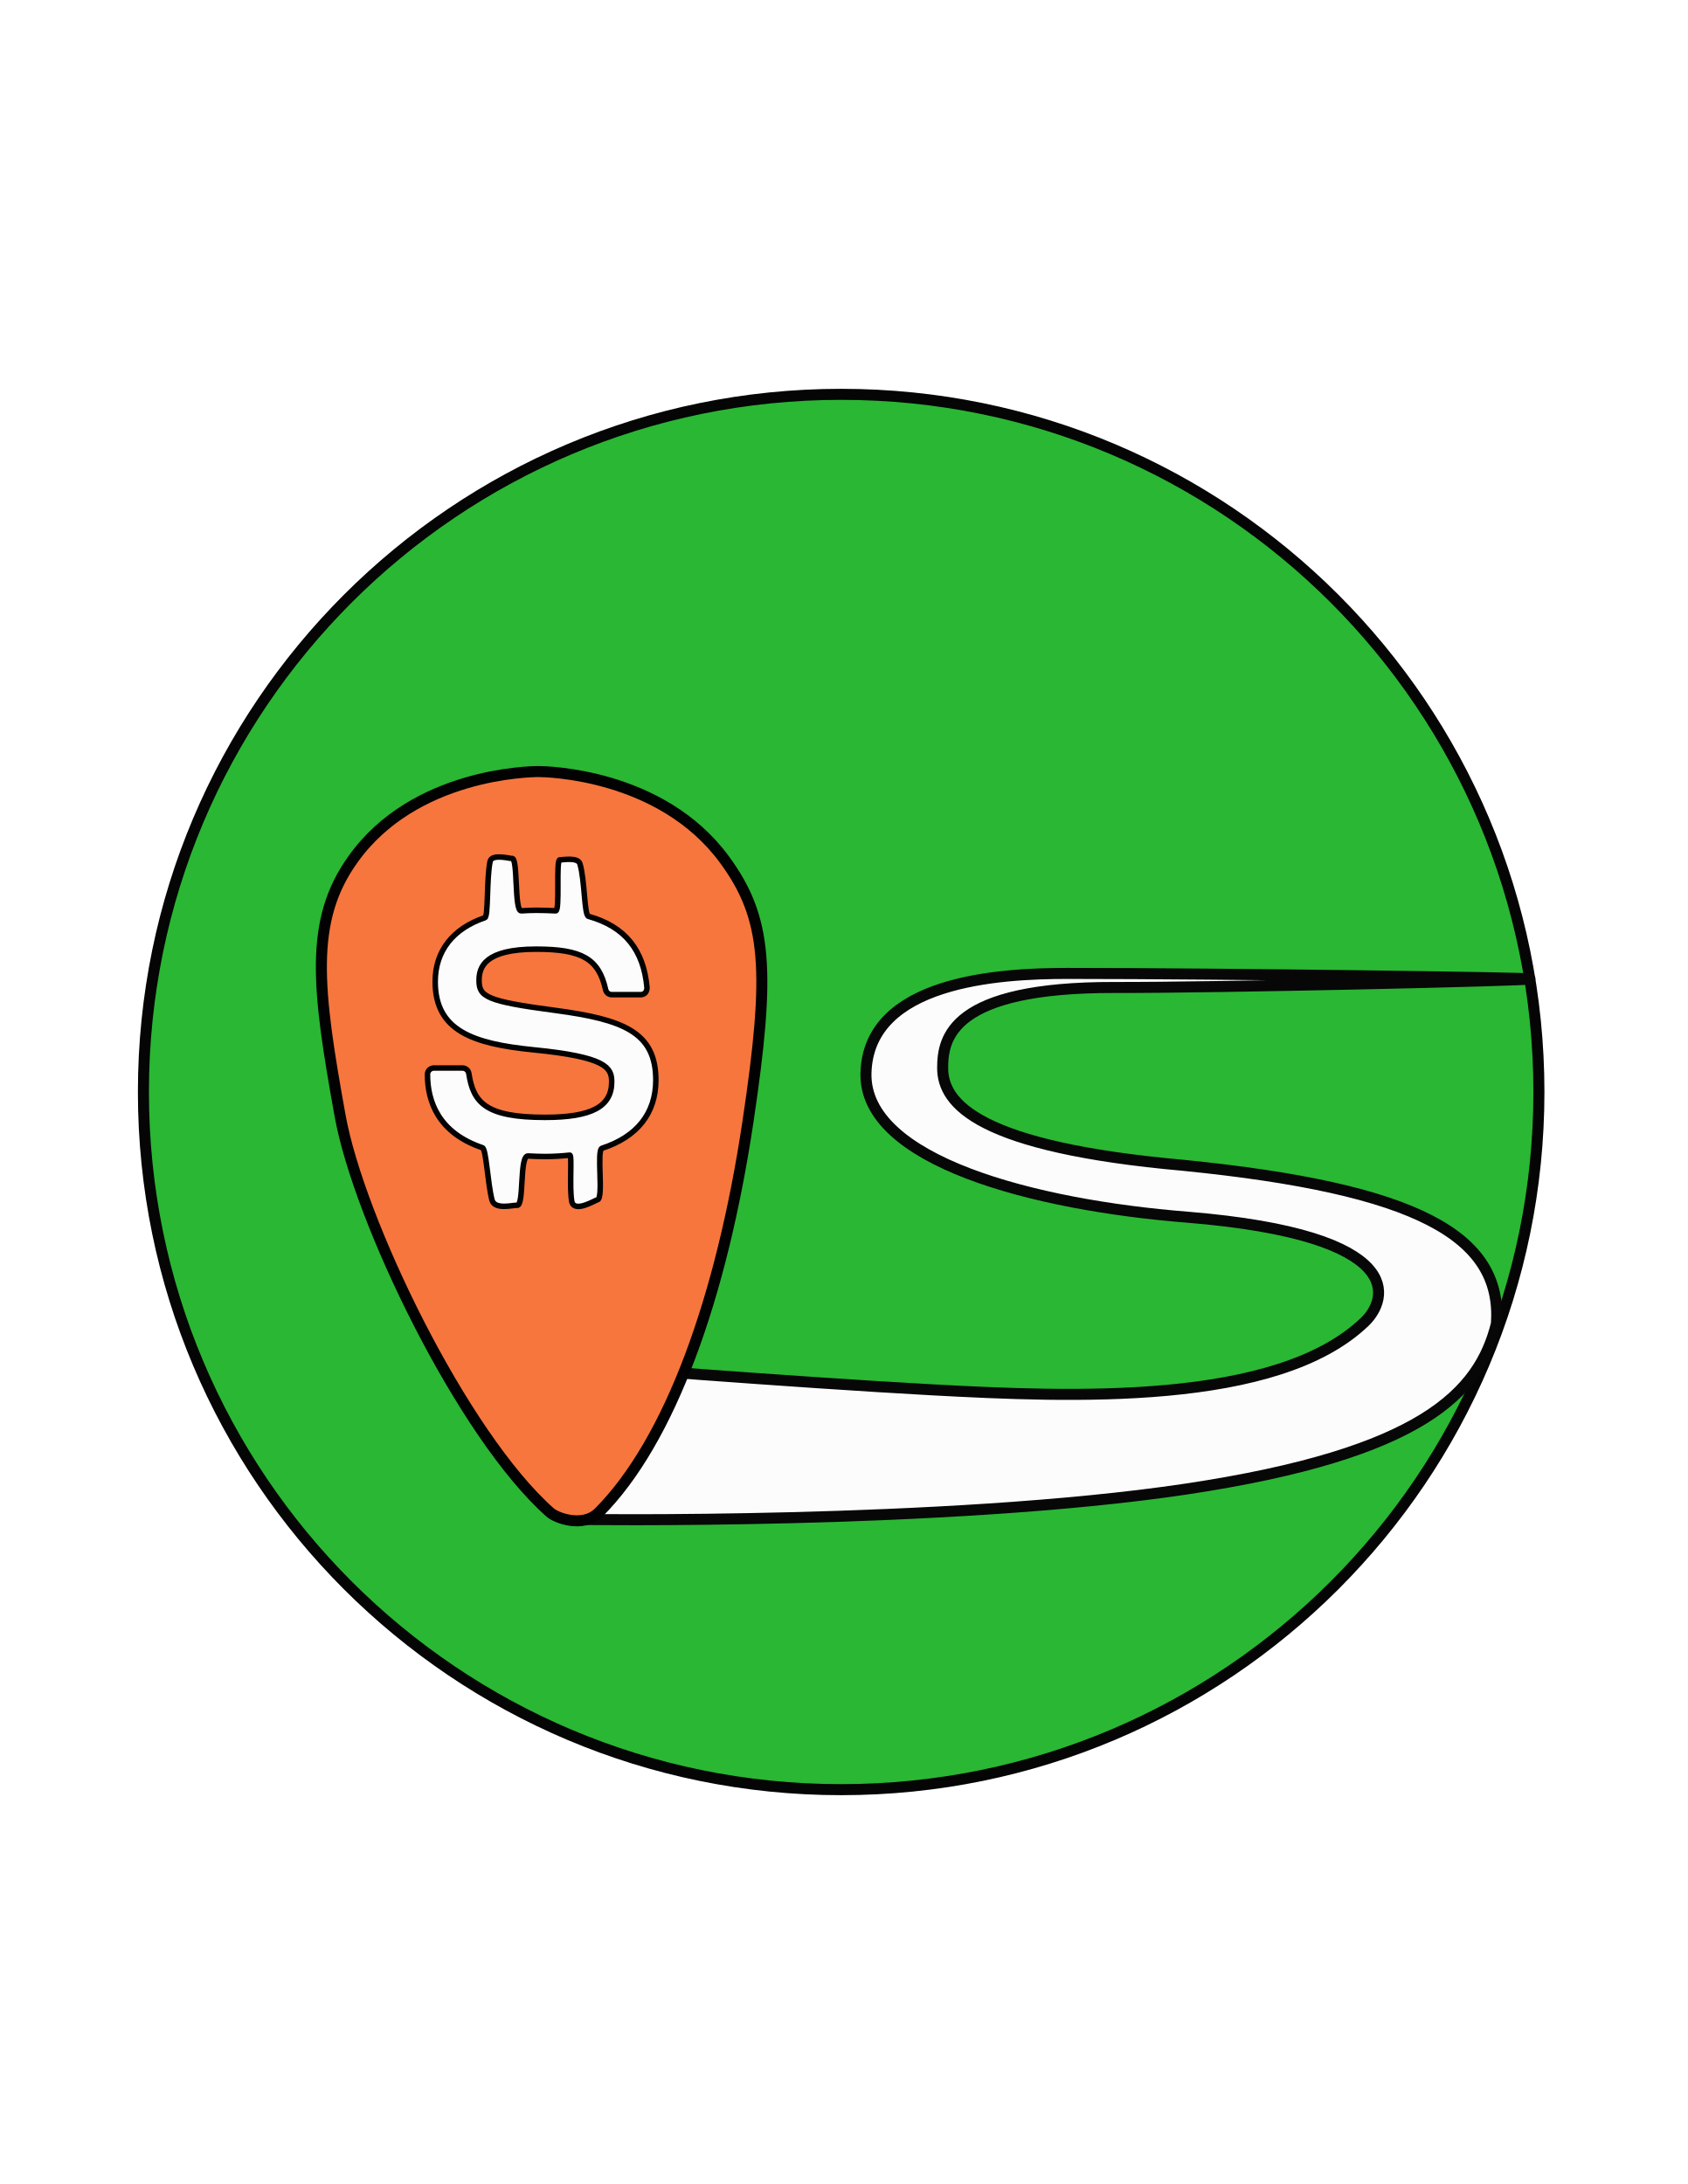
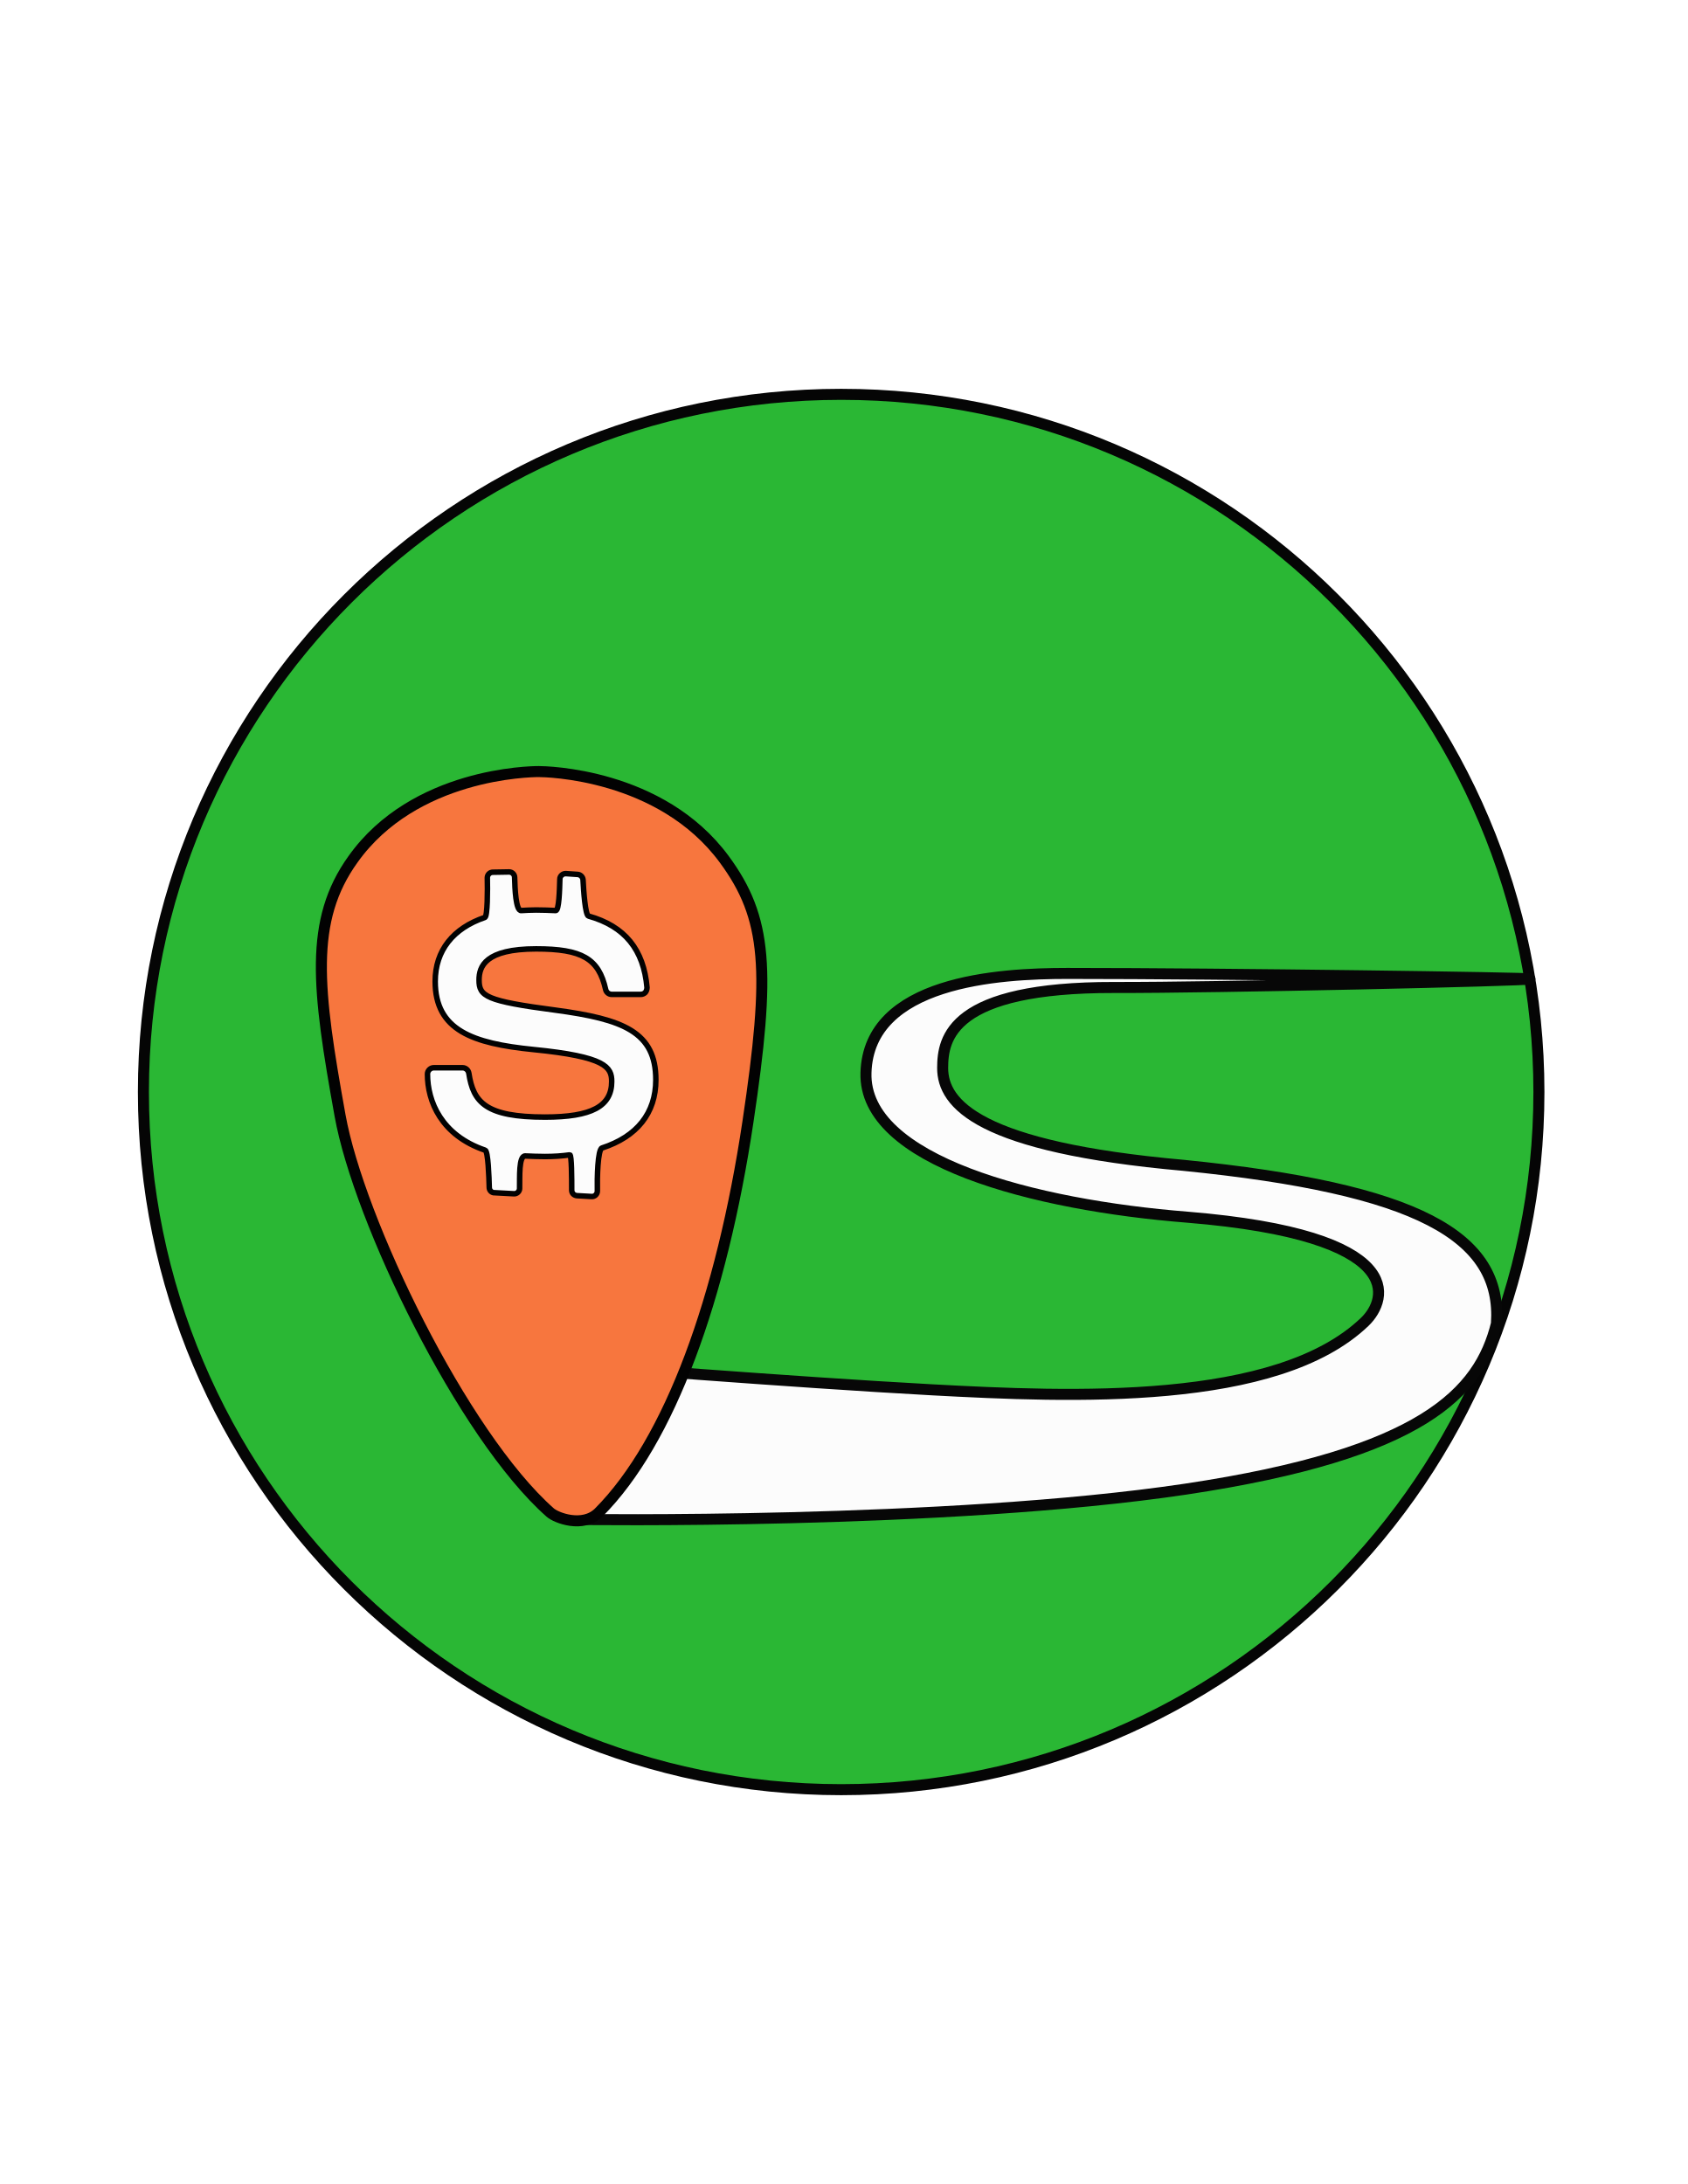
<svg xmlns="http://www.w3.org/2000/svg" version="1.1" id="Layer_1" x="0px" y="0px" viewBox="0 0 612 792" enable-background="new 0 0 612 792" xml:space="preserve">
  <circle fill="#2AB734" stroke="#050505" stroke-width="4" stroke-miterlimit="10" cx="305" cy="396" r="253" />
  <path fill="#FCFCFC" stroke="#070707" stroke-width="4" stroke-miterlimit="10" d="M430,540c-87,13-221,11-221,11v-56  c0,0,77.7,6.2,129,9c50.2,2.7,125,6,156.9-24.7c8.3-8,16.1-31.3-64.3-37.9C375,437,313,421,314,389c1-33.2,48-36,73-36  c57.5,0,168.6,1.6,168,2c-0.9,0.6-114.2,3.2-151.1,3.1c-58.9-0.1-62.1,18.3-62.1,29.2c0,13.1,13.2,28.7,87.4,35.3  c84.8,8.5,115.6,25.6,113.4,57.4C536.4,504.9,516,527.1,430,540z" />
  <path fill="#F7763E" stroke="#020202" stroke-width="4" stroke-miterlimit="10" d="M199.5,548.5c-31.8-28.1-69.4-106.1-76.2-144  c-8.3-46-11.3-70.6,4.7-92.9c22.2-31.2,64.2-31.8,67.3-31.8c2.4,0,44.3,0.6,67.3,31.8c15.7,21.3,16.8,40.4,8.6,95.2  c-9.6,64-28.3,115.8-54.1,141.7C211.3,554.2,201.6,550.4,199.5,548.5z" />
-   <path fill="#FCFCFC" stroke="#020202" stroke-width="2" stroke-miterlimit="10" d="M197.6,419.4c-2.1,0-4.2-0.1-6.1-0.2  c-3.3-0.2-1.3,18.4-4.1,17.9c-1-0.2-8,1.8-9-1.9c-1.6-6.2-2.1-18.6-3.5-19c-15.9-5.4-19.9-16.7-19.9-26.6c0-1.3,1.1-2.3,2.3-2.3  h10.4c1.1,0,2.1,0.8,2.3,2c1.6,10.6,6.2,15.9,27.6,15.9c16.9,0,24.2-3.9,24.2-12.9c0-5.2-2.1-9-28.4-11.6c-22-2.2-35.6-7-35.6-24.7  c0-11.2,6.5-19.3,18-23.2c1.3-0.4,0.6-14.2,1.9-20.4c0.6-2.9,7.3-1,7.9-1.1c2.3-0.5,0.8,19.2,3.4,19c1.7-0.1,3.5-0.2,5.4-0.2  c2.5,0,4.8,0.1,7.1,0.2c1.6,0.1,0-18.7,1.5-18.5c0.8,0.1,6.6-1.1,7.3,1.5c1.8,6.2,1.5,18.6,3.1,19c13.2,3.7,20,12.2,21.2,25.9  c0,0.6-0.2,1.3-0.6,1.8c-0.5,0.5-1.1,0.7-1.7,0.7h-10.5c-1.1,0-2-0.8-2.2-1.8c-2.5-11.2-8.6-14.7-25.2-14.7  c-18.5,0-20.7,6.4-20.7,11.3c0,5.9,2.5,7.6,27.6,10.9c24.7,3.3,36.5,7.9,36.5,25.3c0,12.1-6.9,20.6-19.5,24.7  c-2.1,0.7,0.7,18.3-1.7,18.7c-0.7,0.1-8.5,5-9.3,0.5c-0.9-5.2,0.2-16.8-0.7-16.7C203.8,419.2,200.8,419.4,197.6,419.4z" />
+   <path fill="#FCFCFC" stroke="#020202" stroke-width="2" stroke-miterlimit="10" d="M197.6,419.4c-2.1,0-5.2-0.1-7.1-0.2  c-2.5-0.2-2,7.9-2.1,11.8c0,1.1-1,2-2.1,1.9l-7.4-0.4c-0.9-0.2-1.5-1-1.5-1.9c-0.1-3.7-0.4-13.2-1.5-13.5  c-15.9-5.4-20.9-17.7-20.9-27.6c0-1.3,1.1-2.3,2.3-2.3h10.4c1.1,0,2.1,0.8,2.3,2c1.6,10.6,6.2,15.9,27.6,15.9  c16.9,0,24.2-3.9,24.2-12.9c0-5.2-2.1-9-28.4-11.6c-22-2.2-35.6-7-35.6-24.7c0-11.2,6.5-19.3,18-23.2c1-0.3,1-10.1,0.9-14.4  c0-1.1,0.9-2,2-2l5.9-0.1c1.1,0,2,0.9,2,2c0.1,3.9,0.4,12.2,2.4,12c1.7-0.1,3.5-0.2,5.4-0.2c2.5,0,4.8,0.1,7.1,0.2  c1.2,0.1,1.4-7.6,1.5-11.4c0-1.1,1-2,2.1-2l4.4,0.3c1,0.1,1.8,0.9,1.9,1.9c0.2,3.9,0.8,12.9,2,13.2c13.2,3.7,20,12.2,21.2,25.9  c0,0.6-0.2,1.3-0.6,1.8c-0.5,0.5-1.1,0.7-1.7,0.7h-10.5c-1.1,0-2-0.8-2.2-1.8c-2.5-11.2-8.6-14.7-25.2-14.7  c-18.5,0-20.7,6.4-20.7,11.3c0,5.9,2.5,7.6,27.6,10.9c24.7,3.3,36.5,7.9,36.5,25.3c0,12.1-6.9,20.6-19.5,24.7  c-1.6,0.5-1.8,11-1.7,15.6c0,1.2-1,2.1-2.1,2l-5.3-0.3c-1.1-0.1-1.9-0.9-1.9-2c0-4,0-12.9-0.7-12.8  C203.8,419.2,200.8,419.4,197.6,419.4z" />
</svg>
